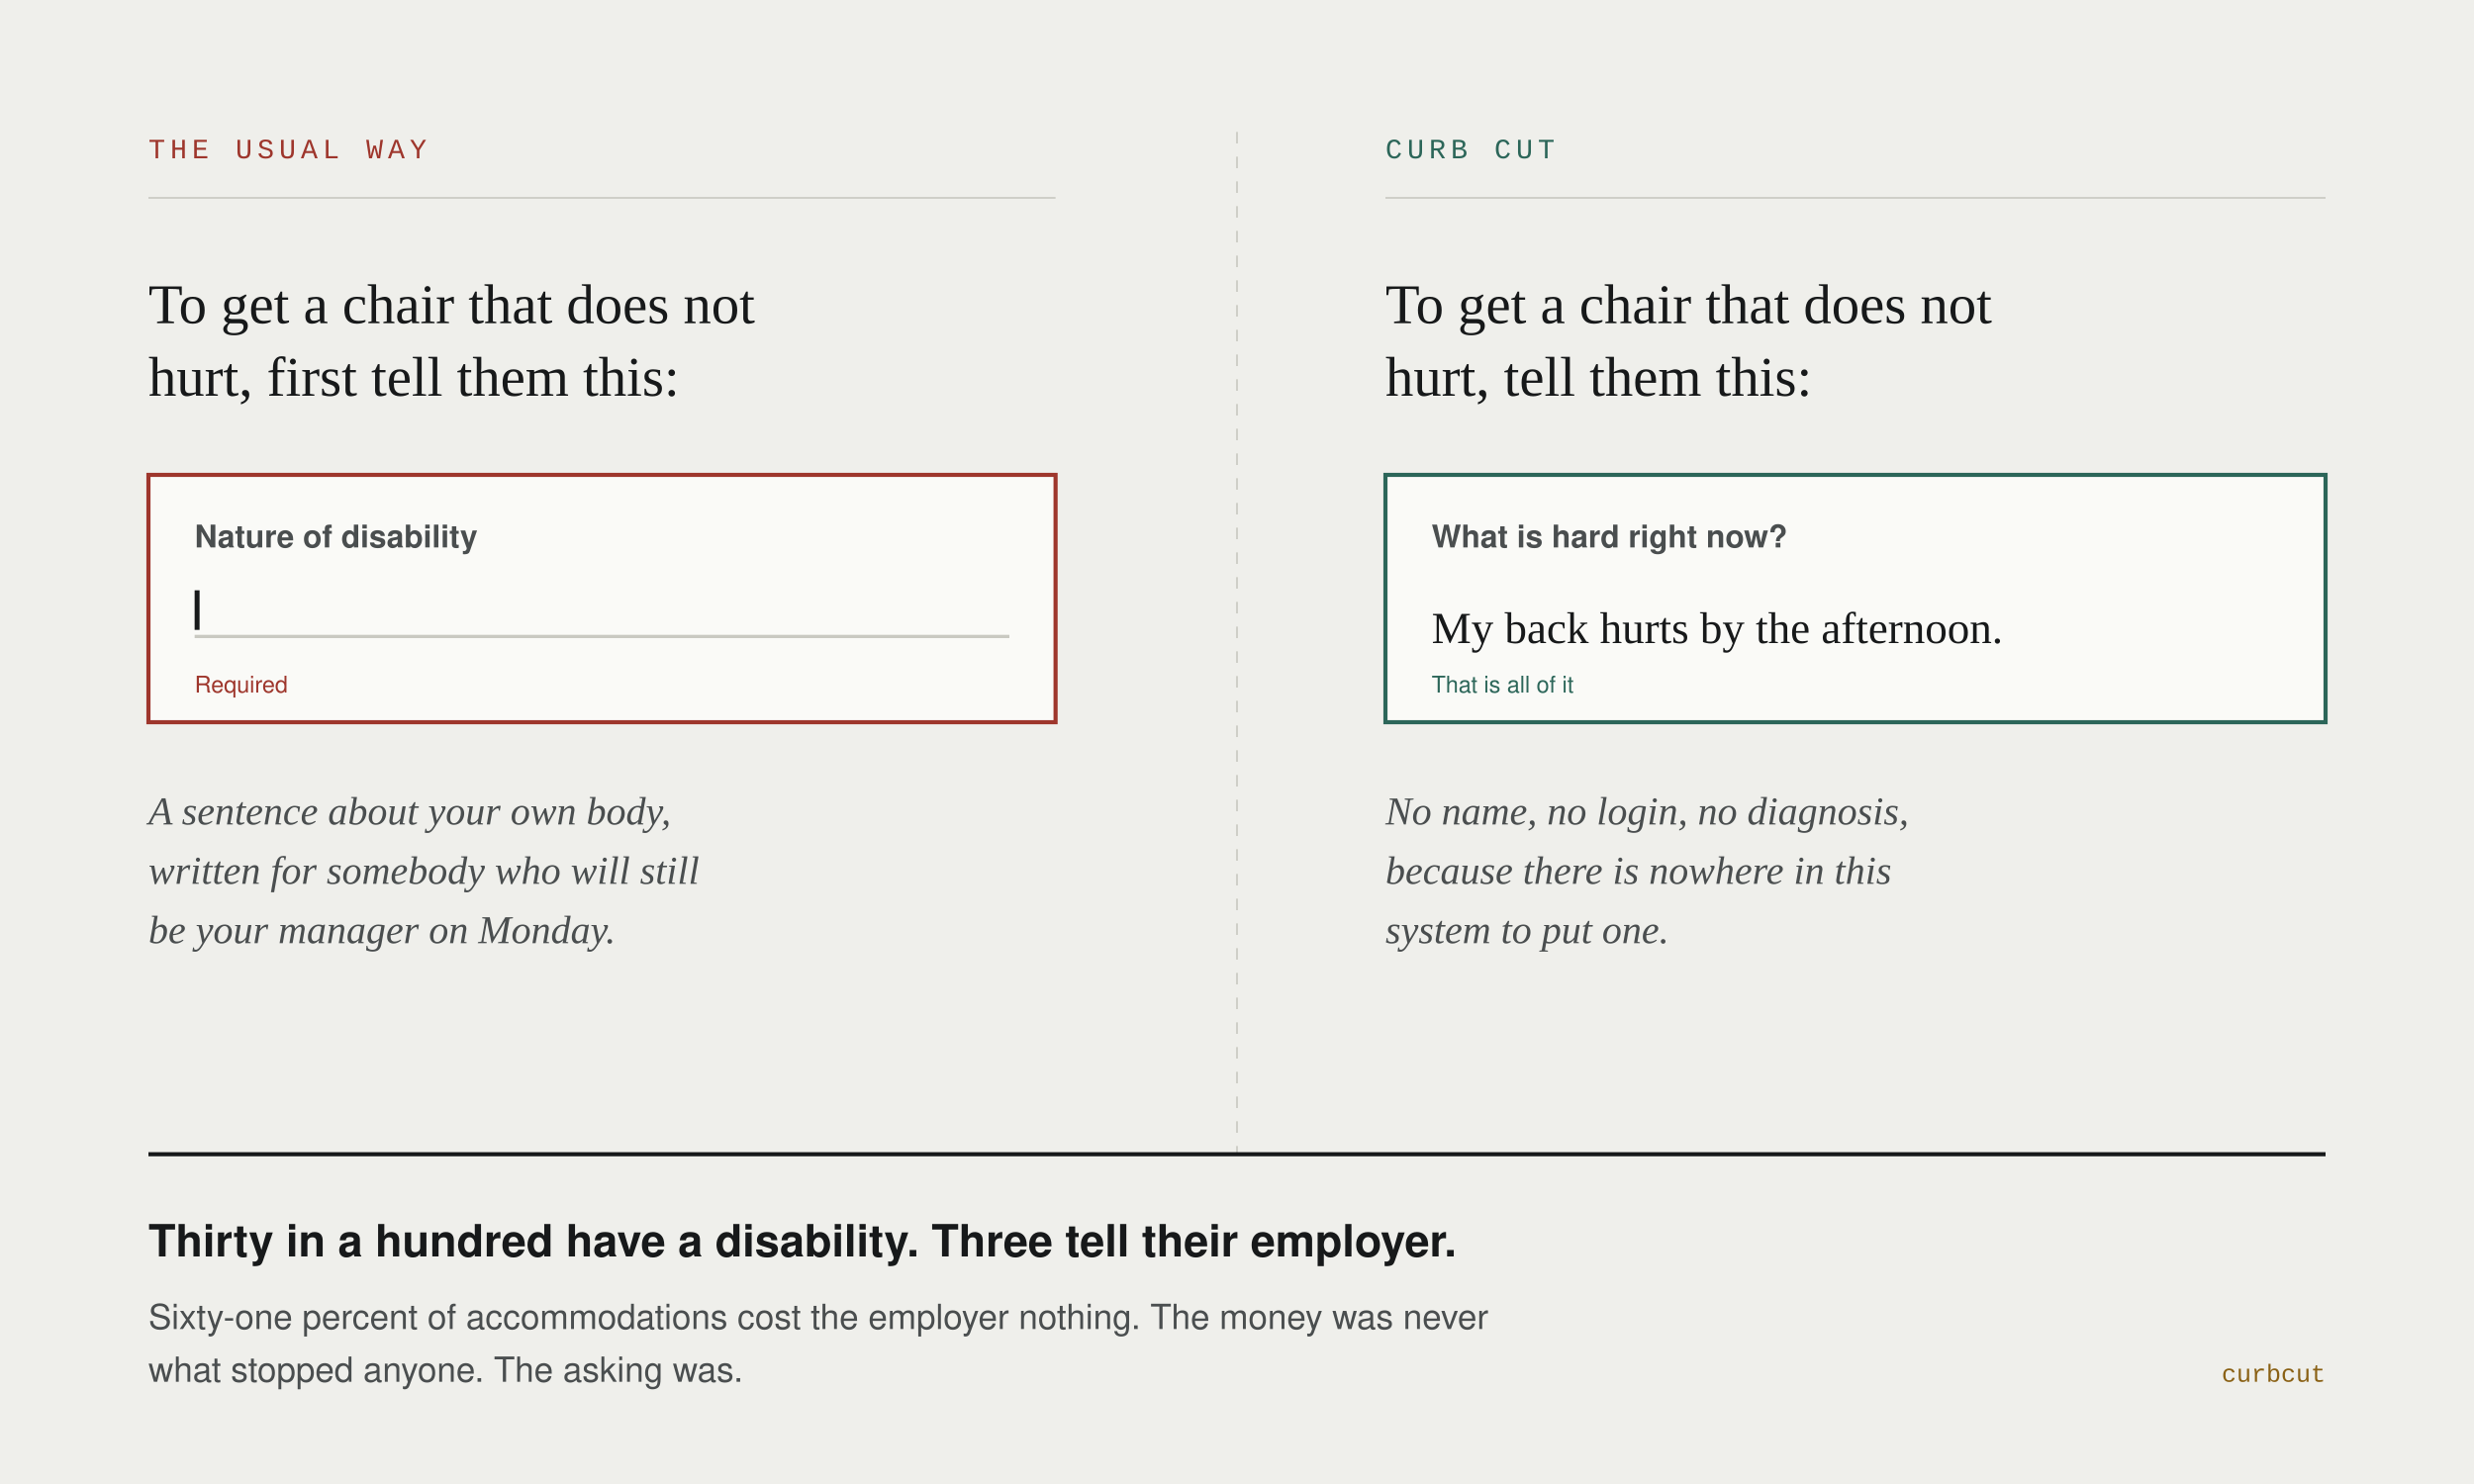
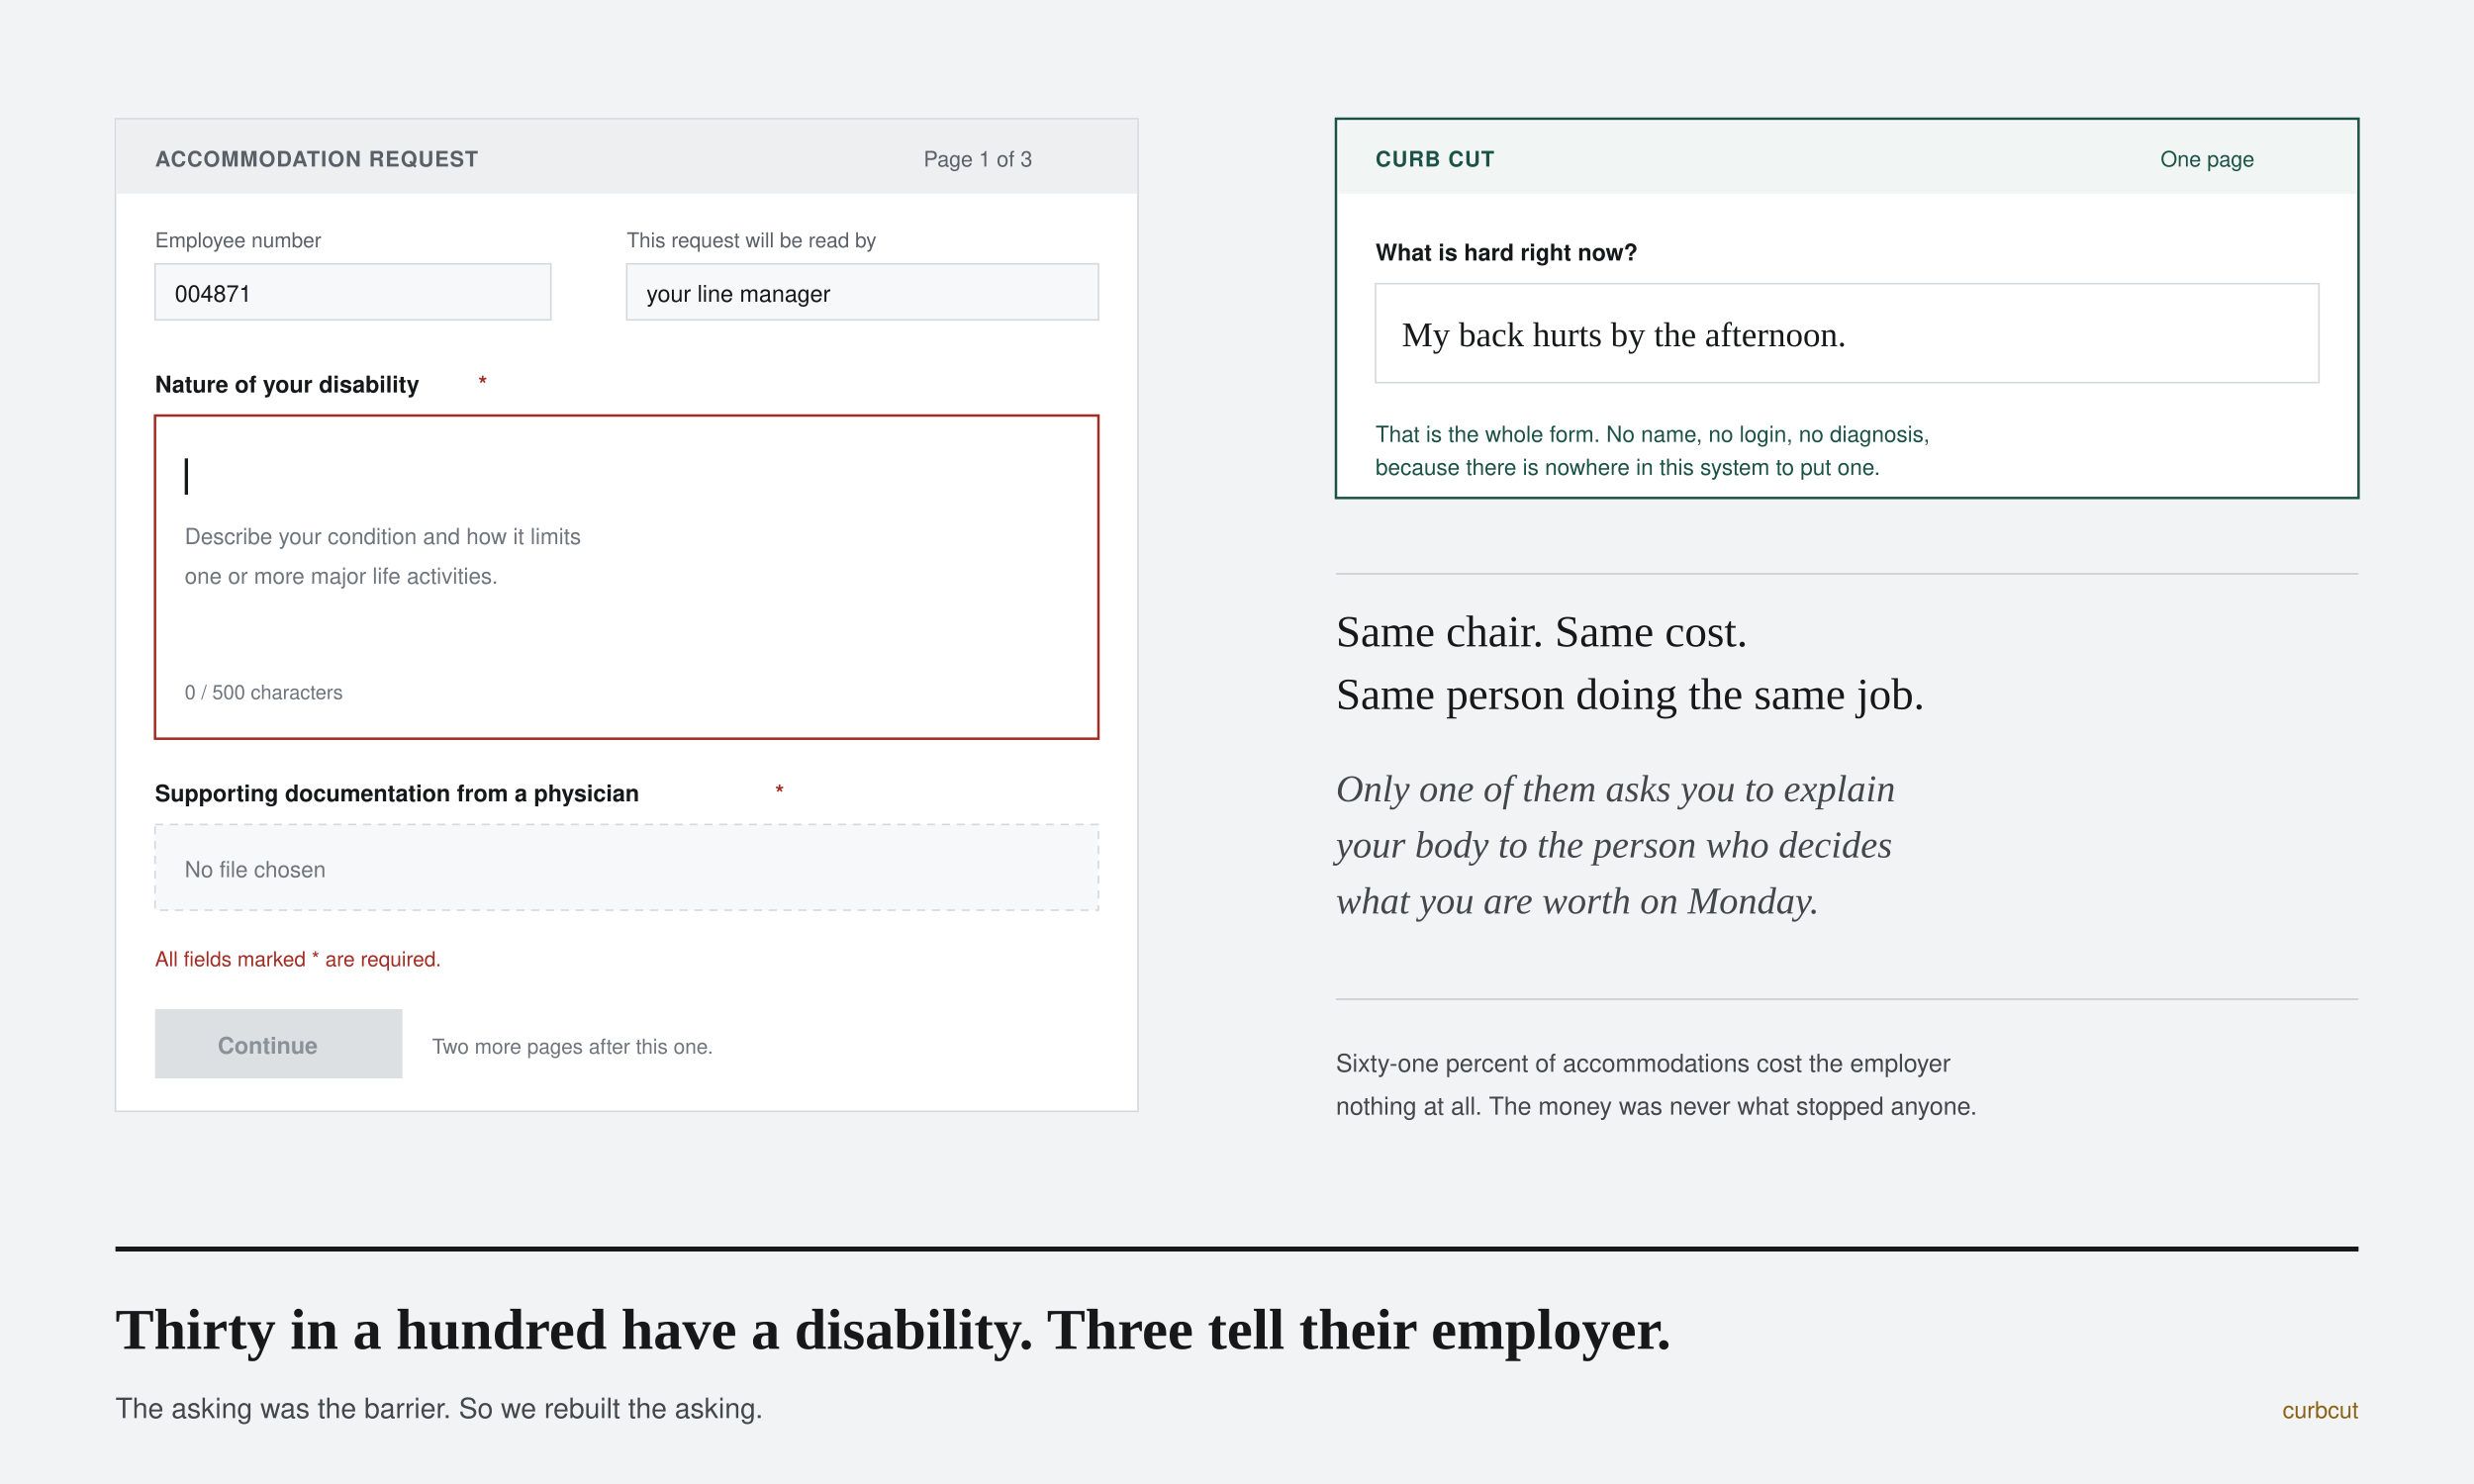
- <svg xmlns="http://www.w3.org/2000/svg" viewBox="0 0 1500 900" width="1500" height="900" role="img" aria-label="The same request, asked two ways. On the left a workplace form demanding the nature of your disability, with an empty box and a cursor. On the right Curb Cut asking only what is hard right now, answered My back hurts by the afternoon.">
-   <rect width="1500" height="900" fill="#EFEFEB" />
-   <text x="90" y="96" font-family="Courier New, monospace" font-size="17" letter-spacing="3" fill="#9E362C">THE USUAL WAY</text>
-   <line x1="90" y1="120" x2="640" y2="120" stroke="#C9C9C1" stroke-width="1" />
-   <text x="90" y="196" font-family="Georgia, 'Times New Roman', serif" font-size="34" fill="#17191A">To get a chair that does not</text>
-   <text x="90" y="240" font-family="Georgia, 'Times New Roman', serif" font-size="34" fill="#17191A">hurt, first tell them this:</text>
-   <rect x="90" y="288" width="550" height="150" fill="#FAFAF7" stroke="#9E362C" stroke-width="2.5" />
-   <text x="118" y="332" font-family="Helvetica, Arial, sans-serif" font-size="19" font-weight="700" fill="#4A4E4F">Nature of disability</text>
-   <line x1="118" y1="386" x2="612" y2="386" stroke="#C9C9C1" stroke-width="2" />
-   <rect x="118" y="358" width="3" height="24" fill="#17191A" />
-   <text x="118" y="420" font-family="Helvetica, Arial, sans-serif" font-size="14" fill="#9E362C">Required</text>
-   <text x="90" y="500" font-family="Georgia, 'Times New Roman', serif" font-size="24" font-style="italic" fill="#4A4E4F">A sentence about your own body,</text>
-   <text x="90" y="536" font-family="Georgia, 'Times New Roman', serif" font-size="24" font-style="italic" fill="#4A4E4F">written for somebody who will still</text>
-   <text x="90" y="572" font-family="Georgia, 'Times New Roman', serif" font-size="24" font-style="italic" fill="#4A4E4F">be your manager on Monday.</text>
-   <line x1="750" y1="80" x2="750" y2="700" stroke="#C9C9C1" stroke-width="1" stroke-dasharray="7 8" />
-   <text x="840" y="96" font-family="Courier New, monospace" font-size="17" letter-spacing="3" fill="#2C6659">CURB CUT</text>
-   <line x1="840" y1="120" x2="1410" y2="120" stroke="#C9C9C1" stroke-width="1" />
-   <text x="840" y="196" font-family="Georgia, 'Times New Roman', serif" font-size="34" fill="#17191A">To get a chair that does not</text>
-   <text x="840" y="240" font-family="Georgia, 'Times New Roman', serif" font-size="34" fill="#17191A">hurt, tell them this:</text>
-   <rect x="840" y="288" width="570" height="150" fill="#FAFAF7" stroke="#2C6659" stroke-width="2.5" />
-   <text x="868" y="332" font-family="Helvetica, Arial, sans-serif" font-size="19" font-weight="700" fill="#4A4E4F">What is hard right now?</text>
-   <text x="868" y="390" font-family="Georgia, 'Times New Roman', serif" font-size="27" fill="#17191A">My back hurts by the afternoon.</text>
-   <text x="868" y="420" font-family="Helvetica, Arial, sans-serif" font-size="14" fill="#2C6659">That is all of it</text>
-   <text x="840" y="500" font-family="Georgia, 'Times New Roman', serif" font-size="24" font-style="italic" fill="#4A4E4F">No name, no login, no diagnosis,</text>
-   <text x="840" y="536" font-family="Georgia, 'Times New Roman', serif" font-size="24" font-style="italic" fill="#4A4E4F">because there is nowhere in this</text>
-   <text x="840" y="572" font-family="Georgia, 'Times New Roman', serif" font-size="24" font-style="italic" fill="#4A4E4F">system to put one.</text>
-   <line x1="90" y1="700" x2="1410" y2="700" stroke="#17191A" stroke-width="2.5" />
-   <text x="90" y="762" font-family="Helvetica, Arial, sans-serif" font-size="27" font-weight="700" fill="#17191A">Thirty in a hundred have a disability. Three tell their employer.</text>
-   <text x="90" y="806" font-family="Helvetica, Arial, sans-serif" font-size="21" fill="#4A4E4F">Sixty-one percent of accommodations cost the employer nothing. The money was never</text>
-   <text x="90" y="838" font-family="Helvetica, Arial, sans-serif" font-size="21" fill="#4A4E4F">what stopped anyone. The asking was.</text>
-   <text x="1410" y="838" font-family="Courier New, monospace" font-size="15" fill="#8A6115" text-anchor="end">curbcut</text>
+ <svg xmlns="http://www.w3.org/2000/svg" viewBox="0 0 1500 900" width="1500" height="900" role="img" aria-label="Two ways to ask for the same chair. On the left, a three page HR accommodation form: employee number, the manager who will read it, a required box headed Nature of your disability with the cursor waiting, and a required attachment of physician documentation. On the right, Curb Cut asks what is hard right now, and the whole answer is: my back hurts by the afternoon.">
+   <defs>
+     <clipPath id="cut">
+       <rect x="0" y="0" width="1500" height="900" />
+     </clipPath>
+   </defs>
+   <rect width="1500" height="900" fill="#F2F3F4" />
+   <rect x="70" y="72" width="620" height="602" fill="#FFFFFF" stroke="#D6D9DC" stroke-width="1" />
+   <rect x="70.5" y="72.5" width="619" height="45" fill="#EDEFF1" />
+   <text x="94" y="101" font-family="Helvetica, Arial, sans-serif" font-size="13" font-weight="700" letter-spacing="0.6" fill="#5A6068">ACCOMMODATION REQUEST</text>
+   <text x="560" y="101" font-family="Helvetica, Arial, sans-serif" font-size="13" fill="#5A6068">Page 1 of 3</text>
+   <text x="94" y="150" font-family="Helvetica, Arial, sans-serif" font-size="12.5" fill="#5A6068">Employee number</text>
+   <rect x="94" y="160" width="240" height="34" fill="#F7F8F9" stroke="#D6D9DC" />
+   <text x="106" y="183" font-family="Helvetica, Arial, sans-serif" font-size="14" fill="#16181A">004871</text>
+   <text x="380" y="150" font-family="Helvetica, Arial, sans-serif" font-size="12.5" fill="#5A6068">This request will be read by</text>
+   <rect x="380" y="160" width="286" height="34" fill="#F7F8F9" stroke="#D6D9DC" />
+   <text x="392" y="183" font-family="Helvetica, Arial, sans-serif" font-size="14" fill="#16181A">your line manager</text>
+   <text x="94" y="238" font-family="Helvetica, Arial, sans-serif" font-size="14" font-weight="700" fill="#16181A">Nature of your disability</text>
+   <text x="290" y="238" font-family="Helvetica, Arial, sans-serif" font-size="14" font-weight="700" fill="#A32B22">*</text>
+   <rect x="94" y="252" width="572" height="196" fill="#FFFFFF" stroke="#A32B22" stroke-width="1.5" />
+   <rect x="112" y="278" width="2" height="22" fill="#16181A" />
+   <text x="112" y="330" font-family="Helvetica, Arial, sans-serif" font-size="13.5" fill="#6E747C">Describe your condition and how it limits</text>
+   <text x="112" y="354" font-family="Helvetica, Arial, sans-serif" font-size="13.5" fill="#6E747C">one or more major life activities.</text>
+   <text x="112" y="424" font-family="Helvetica, Arial, sans-serif" font-size="12" fill="#6E747C">0 / 500 characters</text>
+   <text x="94" y="486" font-family="Helvetica, Arial, sans-serif" font-size="14" font-weight="700" fill="#16181A">Supporting documentation from a physician</text>
+   <text x="470" y="486" font-family="Helvetica, Arial, sans-serif" font-size="14" font-weight="700" fill="#A32B22">*</text>
+   <rect x="94" y="500" width="572" height="52" fill="#F7F8F9" stroke="#D6D9DC" stroke-dasharray="5 4" />
+   <text x="112" y="532" font-family="Helvetica, Arial, sans-serif" font-size="13.5" fill="#6E747C">No file chosen</text>
+   <text x="94" y="586" font-family="Helvetica, Arial, sans-serif" font-size="12.5" fill="#A32B22">All fields marked * are required.</text>
+   <rect x="94" y="612" width="150" height="42" fill="#DDE0E3" />
+   <text x="132" y="639" font-family="Helvetica, Arial, sans-serif" font-size="14" font-weight="700" fill="#8B9199">Continue</text>
+   <text x="262" y="639" font-family="Helvetica, Arial, sans-serif" font-size="12.5" fill="#6E747C">Two more pages after this one.</text>
+   <rect x="810" y="72" width="620" height="230" fill="#FFFFFF" stroke="#1C5245" stroke-width="1.5" />
+   <rect x="811.5" y="73.5" width="617" height="44" fill="#F1F6F4" />
+   <text x="834" y="101" font-family="Helvetica, Arial, sans-serif" font-size="13" font-weight="700" letter-spacing="0.6" fill="#1C5245">CURB CUT</text>
+   <text x="1310" y="101" font-family="Helvetica, Arial, sans-serif" font-size="13" fill="#1C5245">One page</text>
+   <text x="834" y="158" font-family="Helvetica, Arial, sans-serif" font-size="14" font-weight="700" fill="#16181A">What is hard right now?</text>
+   <rect x="834" y="172" width="572" height="60" fill="#FFFFFF" stroke="#D6D9DC" />
+   <text x="850" y="210" font-family="Georgia, 'Times New Roman', serif" font-size="21" fill="#16181A">My back hurts by the afternoon.</text>
+   <text x="834" y="268" font-family="Helvetica, Arial, sans-serif" font-size="13.5" fill="#1C5245">That is the whole form. No name, no login, no diagnosis,</text>
+   <text x="834" y="288" font-family="Helvetica, Arial, sans-serif" font-size="13.5" fill="#1C5245">because there is nowhere in this system to put one.</text>
+   <line x1="810" y1="348" x2="1430" y2="348" stroke="#C9CDD1" />
+   <text x="810" y="392" font-family="Georgia, 'Times New Roman', serif" font-size="27" fill="#16181A">Same chair. Same cost.</text>
+   <text x="810" y="430" font-family="Georgia, 'Times New Roman', serif" font-size="27" fill="#16181A">Same person doing the same job.</text>
+   <text x="810" y="486" font-family="Georgia, 'Times New Roman', serif" font-size="23" font-style="italic" fill="#42474C">Only one of them asks you to explain</text>
+   <text x="810" y="520" font-family="Georgia, 'Times New Roman', serif" font-size="23" font-style="italic" fill="#42474C">your body to the person who decides</text>
+   <text x="810" y="554" font-family="Georgia, 'Times New Roman', serif" font-size="23" font-style="italic" fill="#42474C">what you are worth on Monday.</text>
+   <line x1="810" y1="606" x2="1430" y2="606" stroke="#C9CDD1" />
+   <text x="810" y="650" font-family="Helvetica, Arial, sans-serif" font-size="15" fill="#42474C">Sixty-one percent of accommodations cost the employer</text>
+   <text x="810" y="676" font-family="Helvetica, Arial, sans-serif" font-size="15" fill="#42474C">nothing at all. The money was never what stopped anyone.</text>
+   <rect x="70" y="756" width="1360" height="3" fill="#16181A" />
+   <text x="70" y="818" font-family="Georgia, 'Times New Roman', serif" font-size="35" font-weight="700" fill="#16181A">Thirty in a hundred have a disability. Three tell their employer.</text>
+   <text x="70" y="860" font-family="Helvetica, Arial, sans-serif" font-size="17" fill="#42474C">The asking was the barrier. So we rebuilt the asking.</text>
+   <text x="1430" y="860" font-family="Helvetica, Arial, sans-serif" font-size="14" fill="#8A6115" text-anchor="end">curbcut</text>
</svg>
